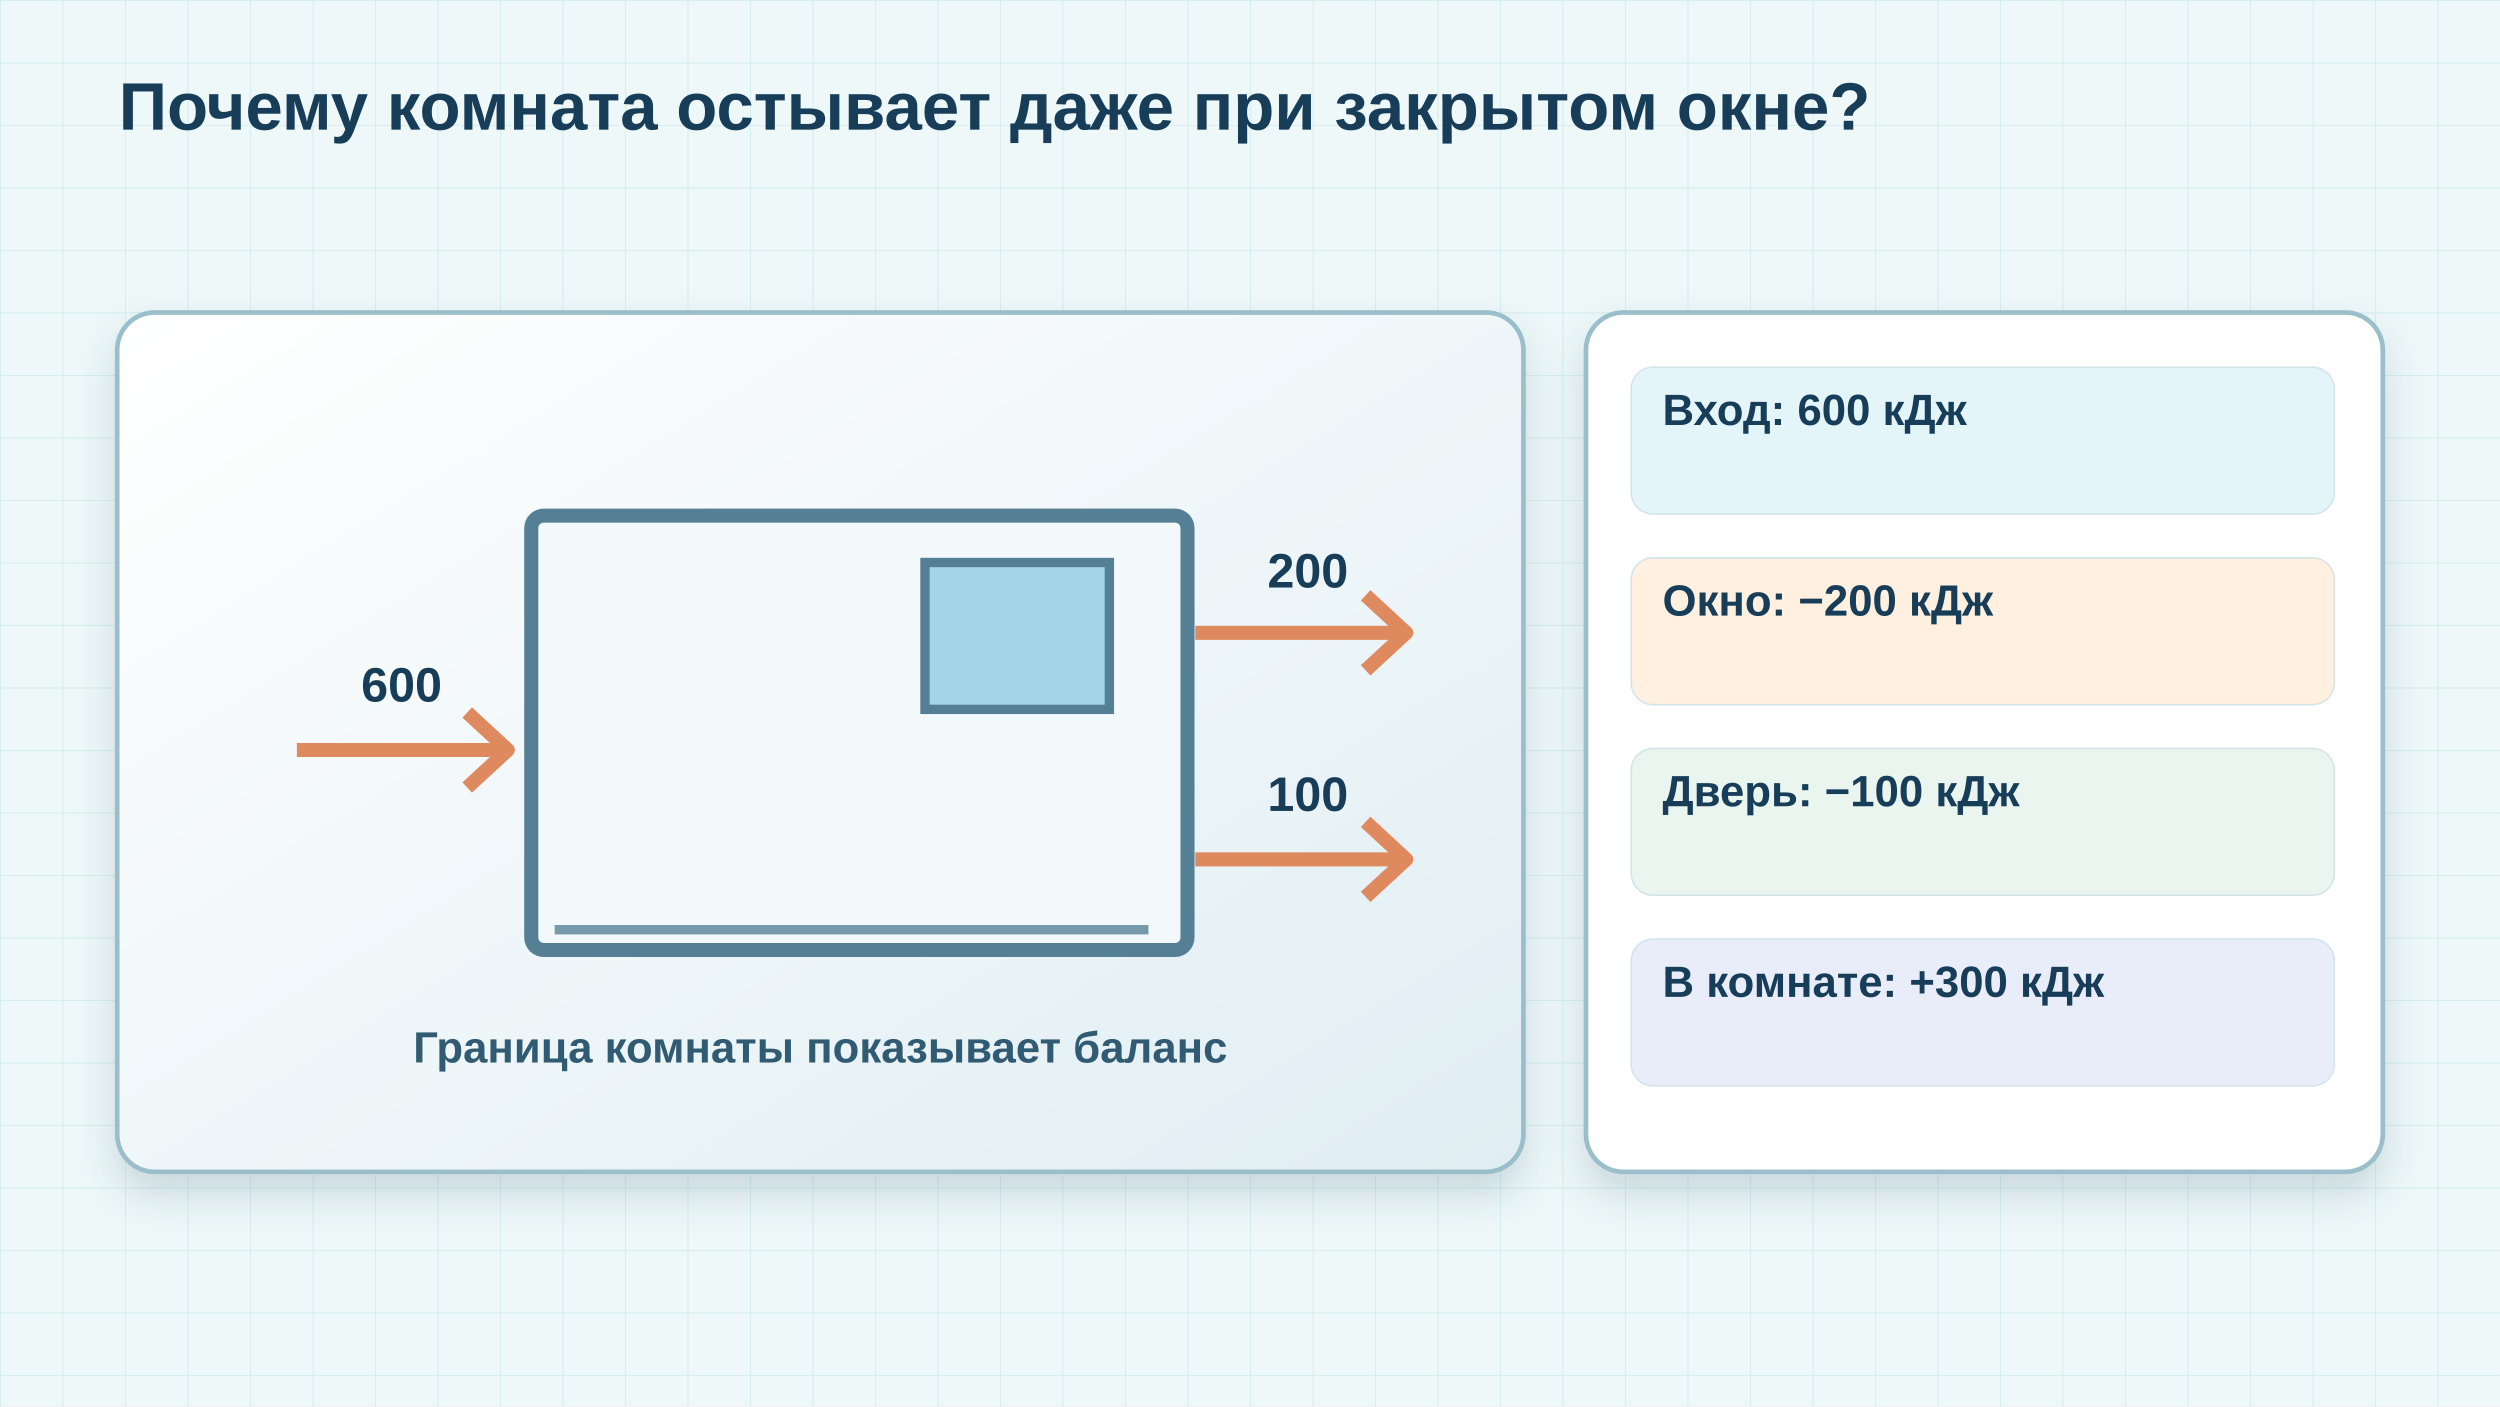
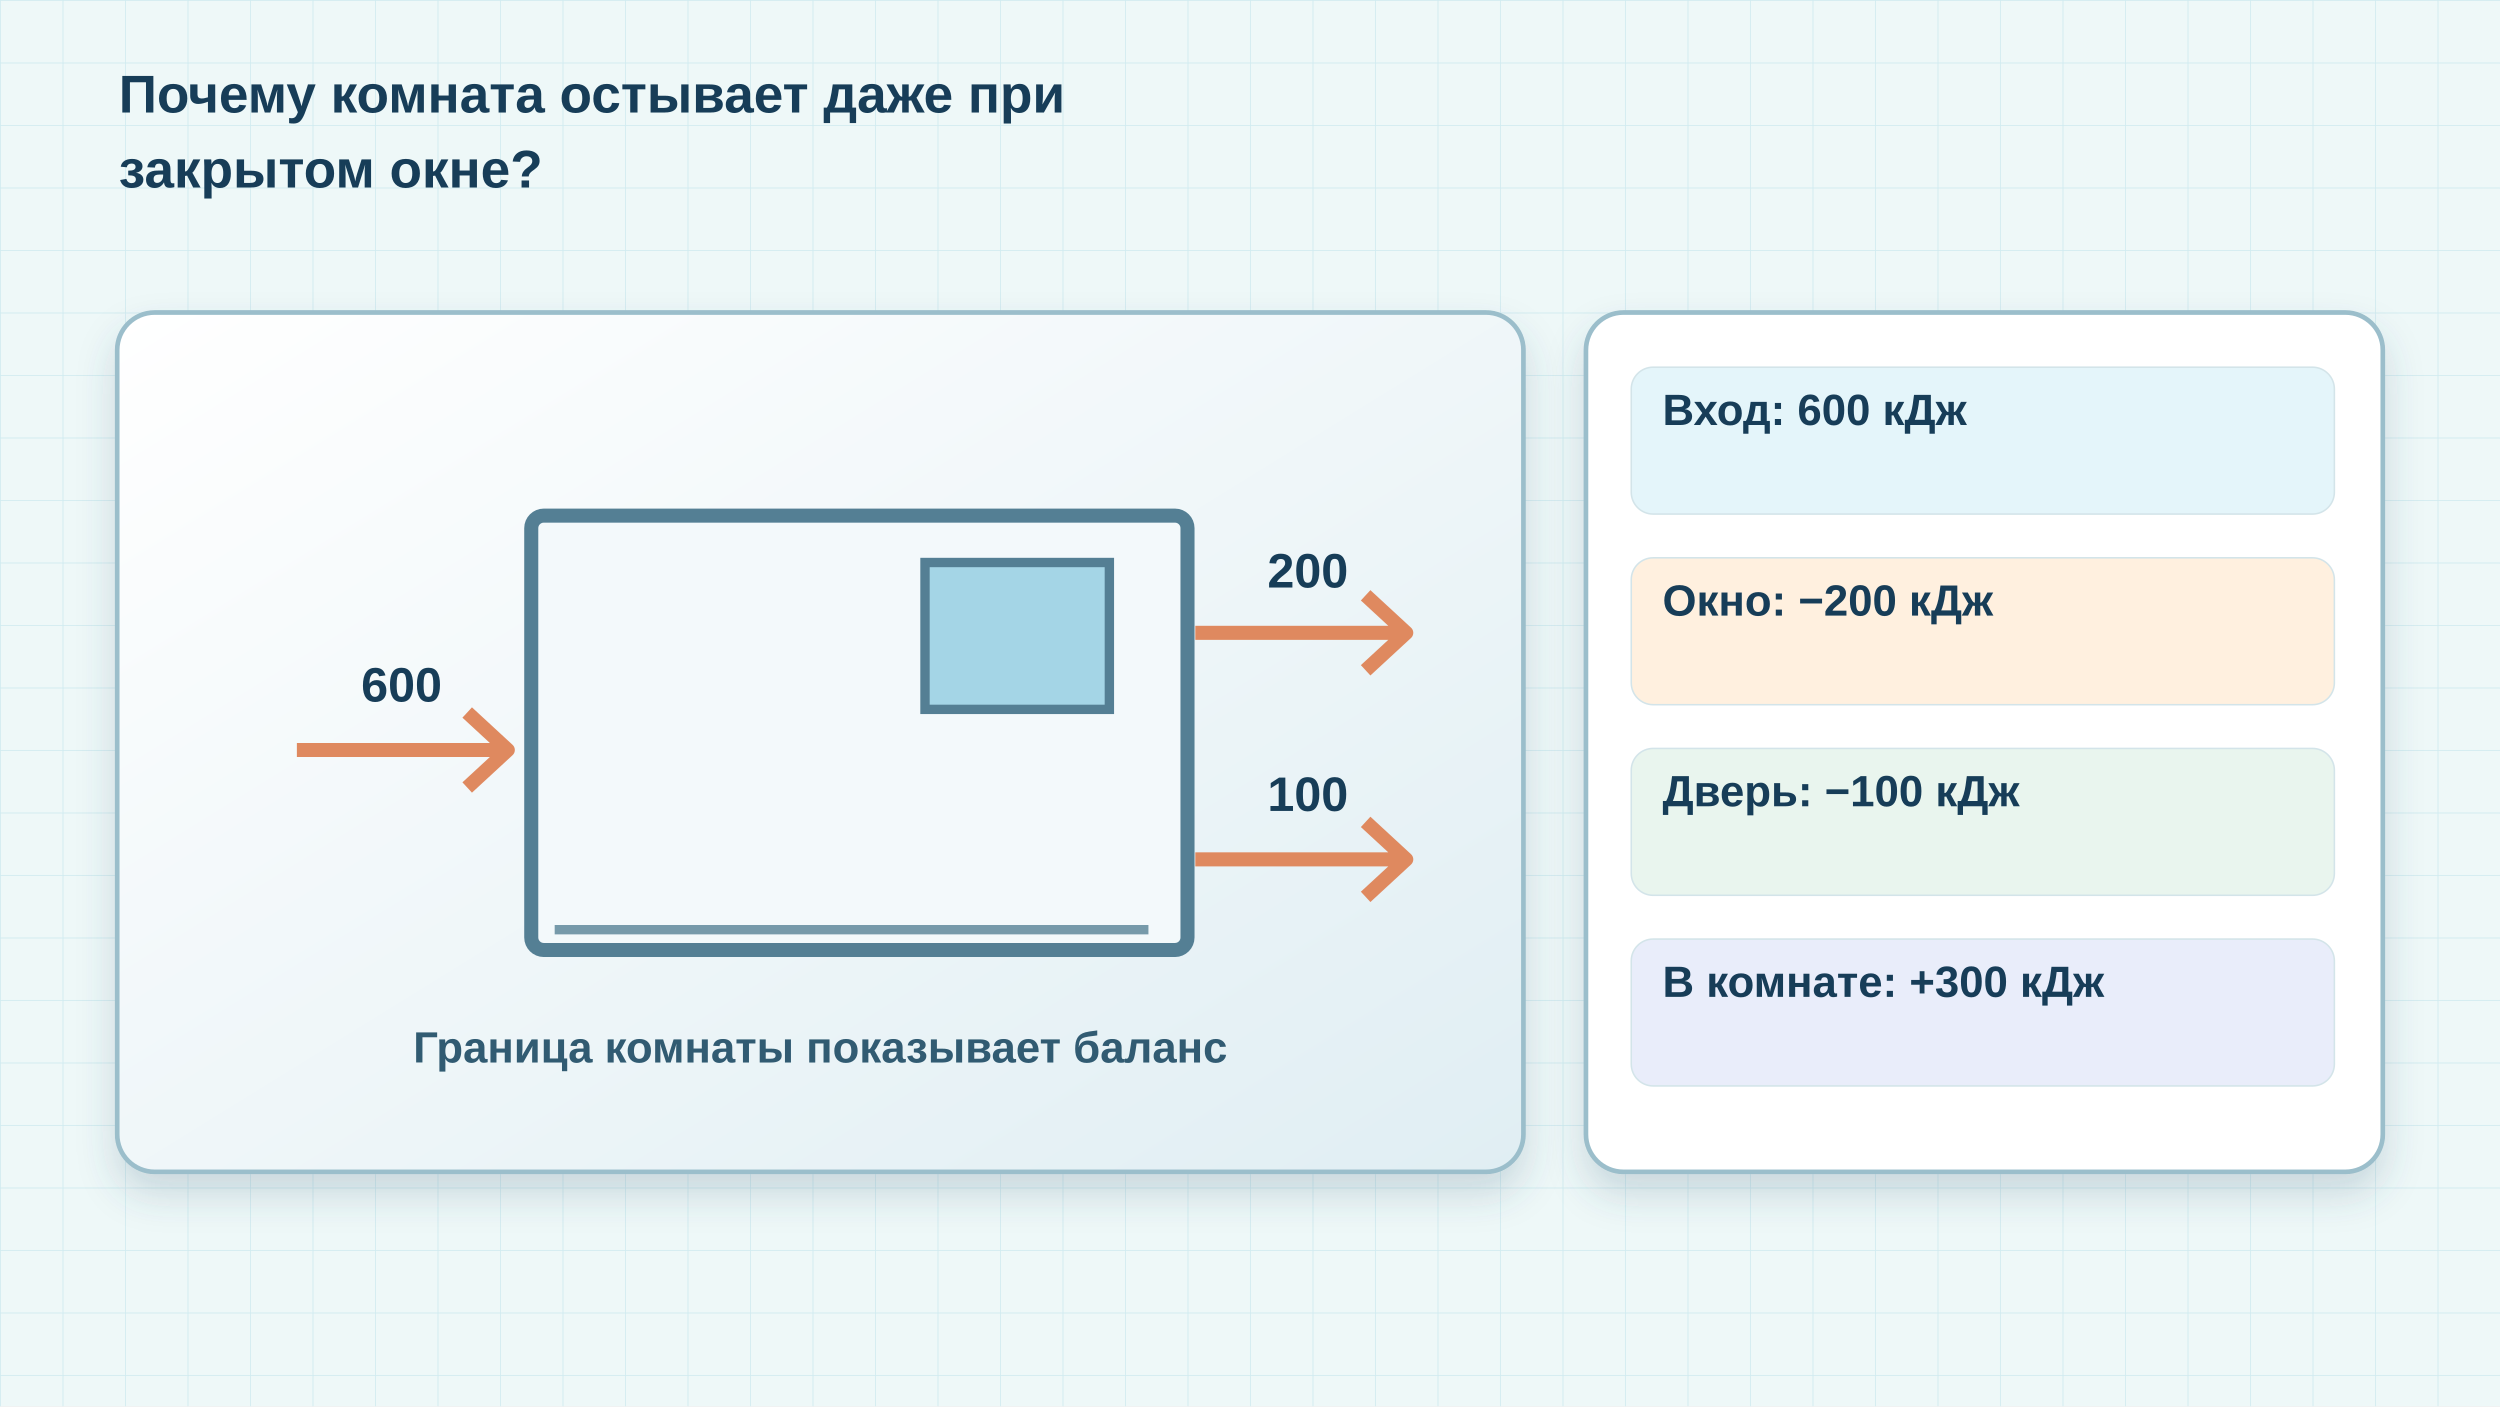
<svg xmlns="http://www.w3.org/2000/svg" width="1600" height="900" viewBox="0 0 1600 900" role="img" aria-labelledby="title desc">
  <defs>
    <pattern id="grid" width="40" height="40" patternUnits="userSpaceOnUse">
      <path d="M40 0H0V40" fill="none" stroke="#cfebf0" />
    </pattern>
    <filter id="shadow" x="-20%" y="-20%" width="150%" height="160%">
      <feDropShadow dx="0" dy="13" stdDeviation="12" flood-color="#375b74" flood-opacity=".2" />
    </filter>
    <linearGradient id="card" x2="1" y2="1">
      <stop stop-color="#fff" />
      <stop offset="1" stop-color="#e0eef3" />
    </linearGradient>
  </defs>
  <rect width="1600" height="900" fill="#eef8f8" />
  <rect width="1600" height="900" fill="url(#grid)" />
  <rect x="75" y="200" width="900" height="550" rx="24" fill="url(#card)" stroke="#9bbecb" stroke-width="3" filter="url(#shadow)" />
  <rect x="1015" y="200" width="510" height="550" rx="24" fill="#fff" stroke="#9bbecb" stroke-width="3" filter="url(#shadow)" />
-   <text x="76" y="83" text-anchor="start" font-family="Arial,sans-serif" font-weight="650" font-size="43" fill="#173d58">Почему комната остывает даже при закрытом окне?</text>
+   <text x="76" y="72" text-anchor="start" font-family="Arial,sans-serif" font-weight="650" font-size="34" fill="#173d58">Почему комната остывает даже при</text>
+   <text x="76" y="120" text-anchor="start" font-family="Arial,sans-serif" font-weight="650" font-size="34" fill="#173d58">закрытом окне?</text>
  <rect x="1044" y="235" width="450" height="94" rx="14" fill="#e4f5fa" stroke="#d3e4e9" />
  <text x="1064" y="272" text-anchor="start" font-family="Arial,sans-serif" font-weight="650" font-size="28" fill="#173d58">Вход: 600 кДж</text>
  <rect x="1044" y="357" width="450" height="94" rx="14" fill="#fff0df" stroke="#d3e4e9" />
  <text x="1064" y="394" text-anchor="start" font-family="Arial,sans-serif" font-weight="650" font-size="28" fill="#173d58">Окно: −200 кДж</text>
  <rect x="1044" y="479" width="450" height="94" rx="14" fill="#e9f5ee" stroke="#d3e4e9" />
  <text x="1064" y="516" text-anchor="start" font-family="Arial,sans-serif" font-weight="650" font-size="28" fill="#173d58">Дверь: −100 кДж</text>
  <rect x="1044" y="601" width="450" height="94" rx="14" fill="#e9edfa" stroke="#d3e4e9" />
  <text x="1064" y="638" text-anchor="start" font-family="Arial,sans-serif" font-weight="650" font-size="28" fill="#173d58">В комнате: +300 кДж</text>
  <rect x="340" y="330" width="420" height="278" rx="8" fill="#f3f9fb" stroke="#547f94" stroke-width="9" />
  <rect x="592" y="360" width="118" height="94" fill="#a4d5e6" stroke="#547f94" stroke-width="6" />
  <path d="M190 480h135m-26-24 26 24-26 24 M765 405h135m-26-24 26 24-26 24 M765 550h135m-26-24 26 24-26 24" fill="none" stroke="#df895f" stroke-width="9" stroke-linejoin="round" />
  <path d="M355 595h380" stroke="#769aaa" stroke-width="6" />
  <text x="257" y="449" text-anchor="middle" font-family="Arial,sans-serif" font-weight="650" font-size="31" fill="#173d58">600</text>
  <text x="837" y="376" text-anchor="middle" font-family="Arial,sans-serif" font-weight="650" font-size="31" fill="#173d58">200</text>
  <text x="837" y="519" text-anchor="middle" font-family="Arial,sans-serif" font-weight="650" font-size="31" fill="#173d58">100</text>
  <text x="525" y="680" text-anchor="middle" font-family="Arial,sans-serif" font-weight="650" font-size="28" fill="#315b72">Граница комнаты показывает баланс</text>
</svg>
